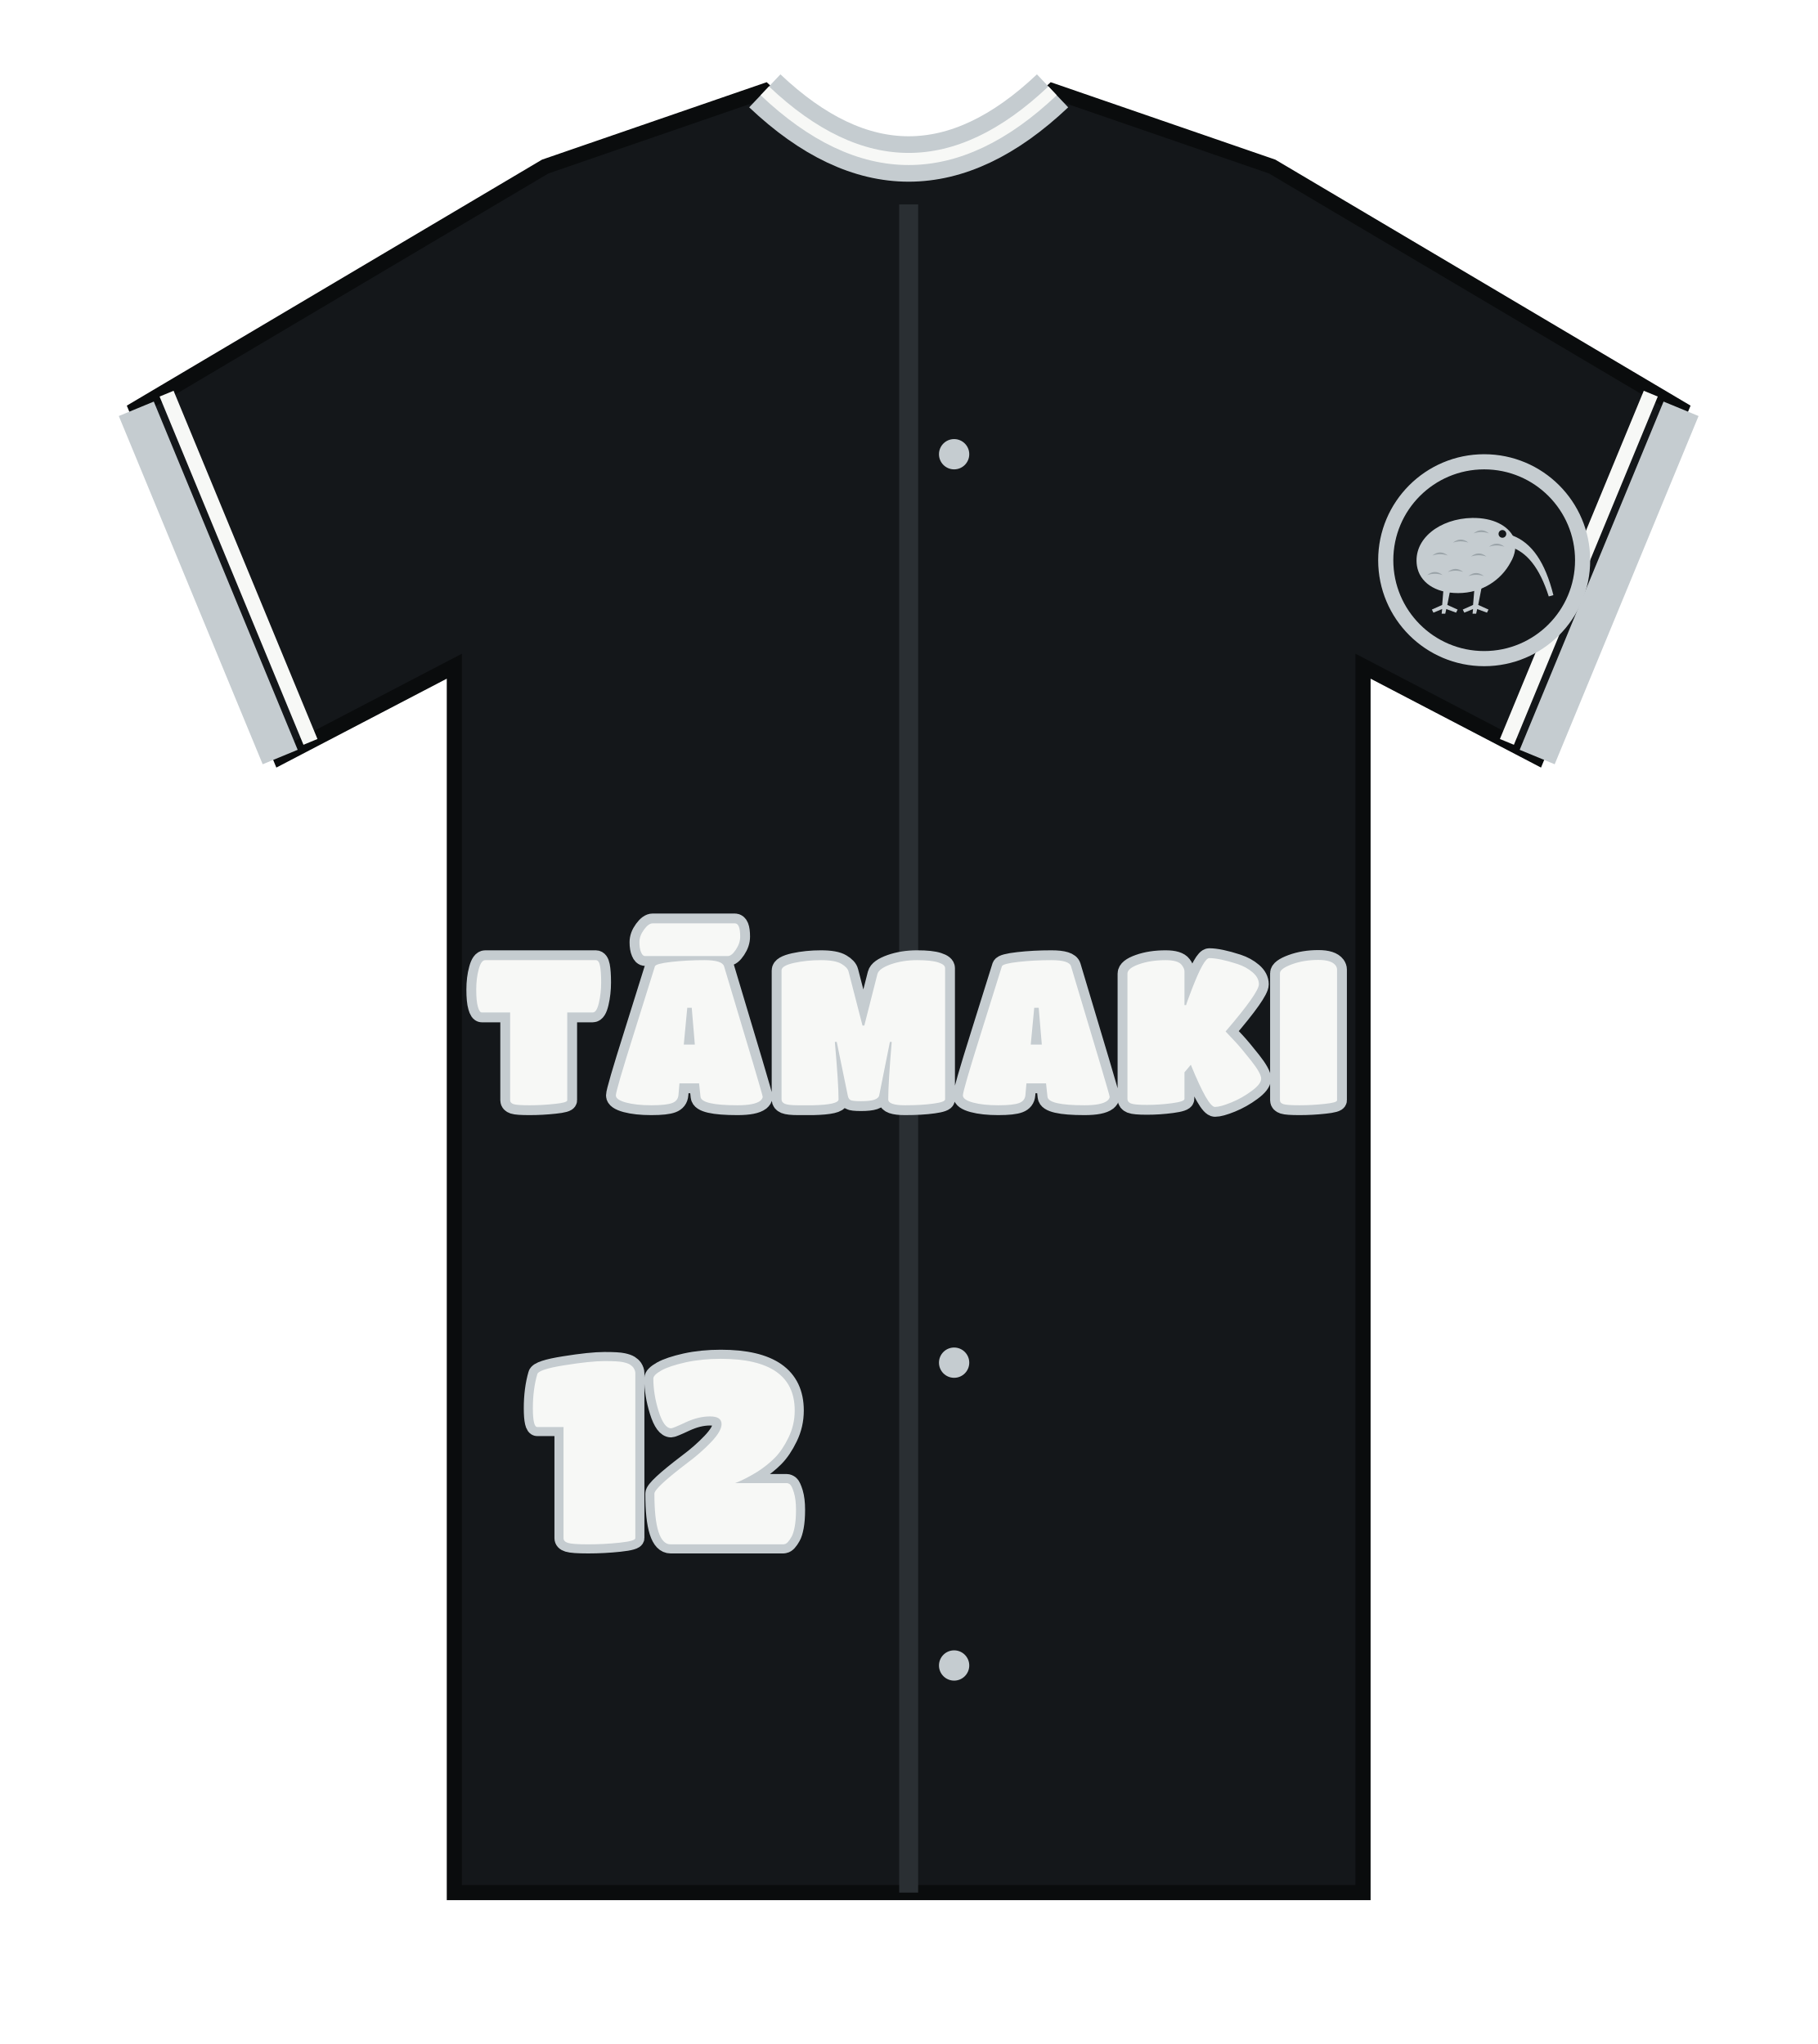
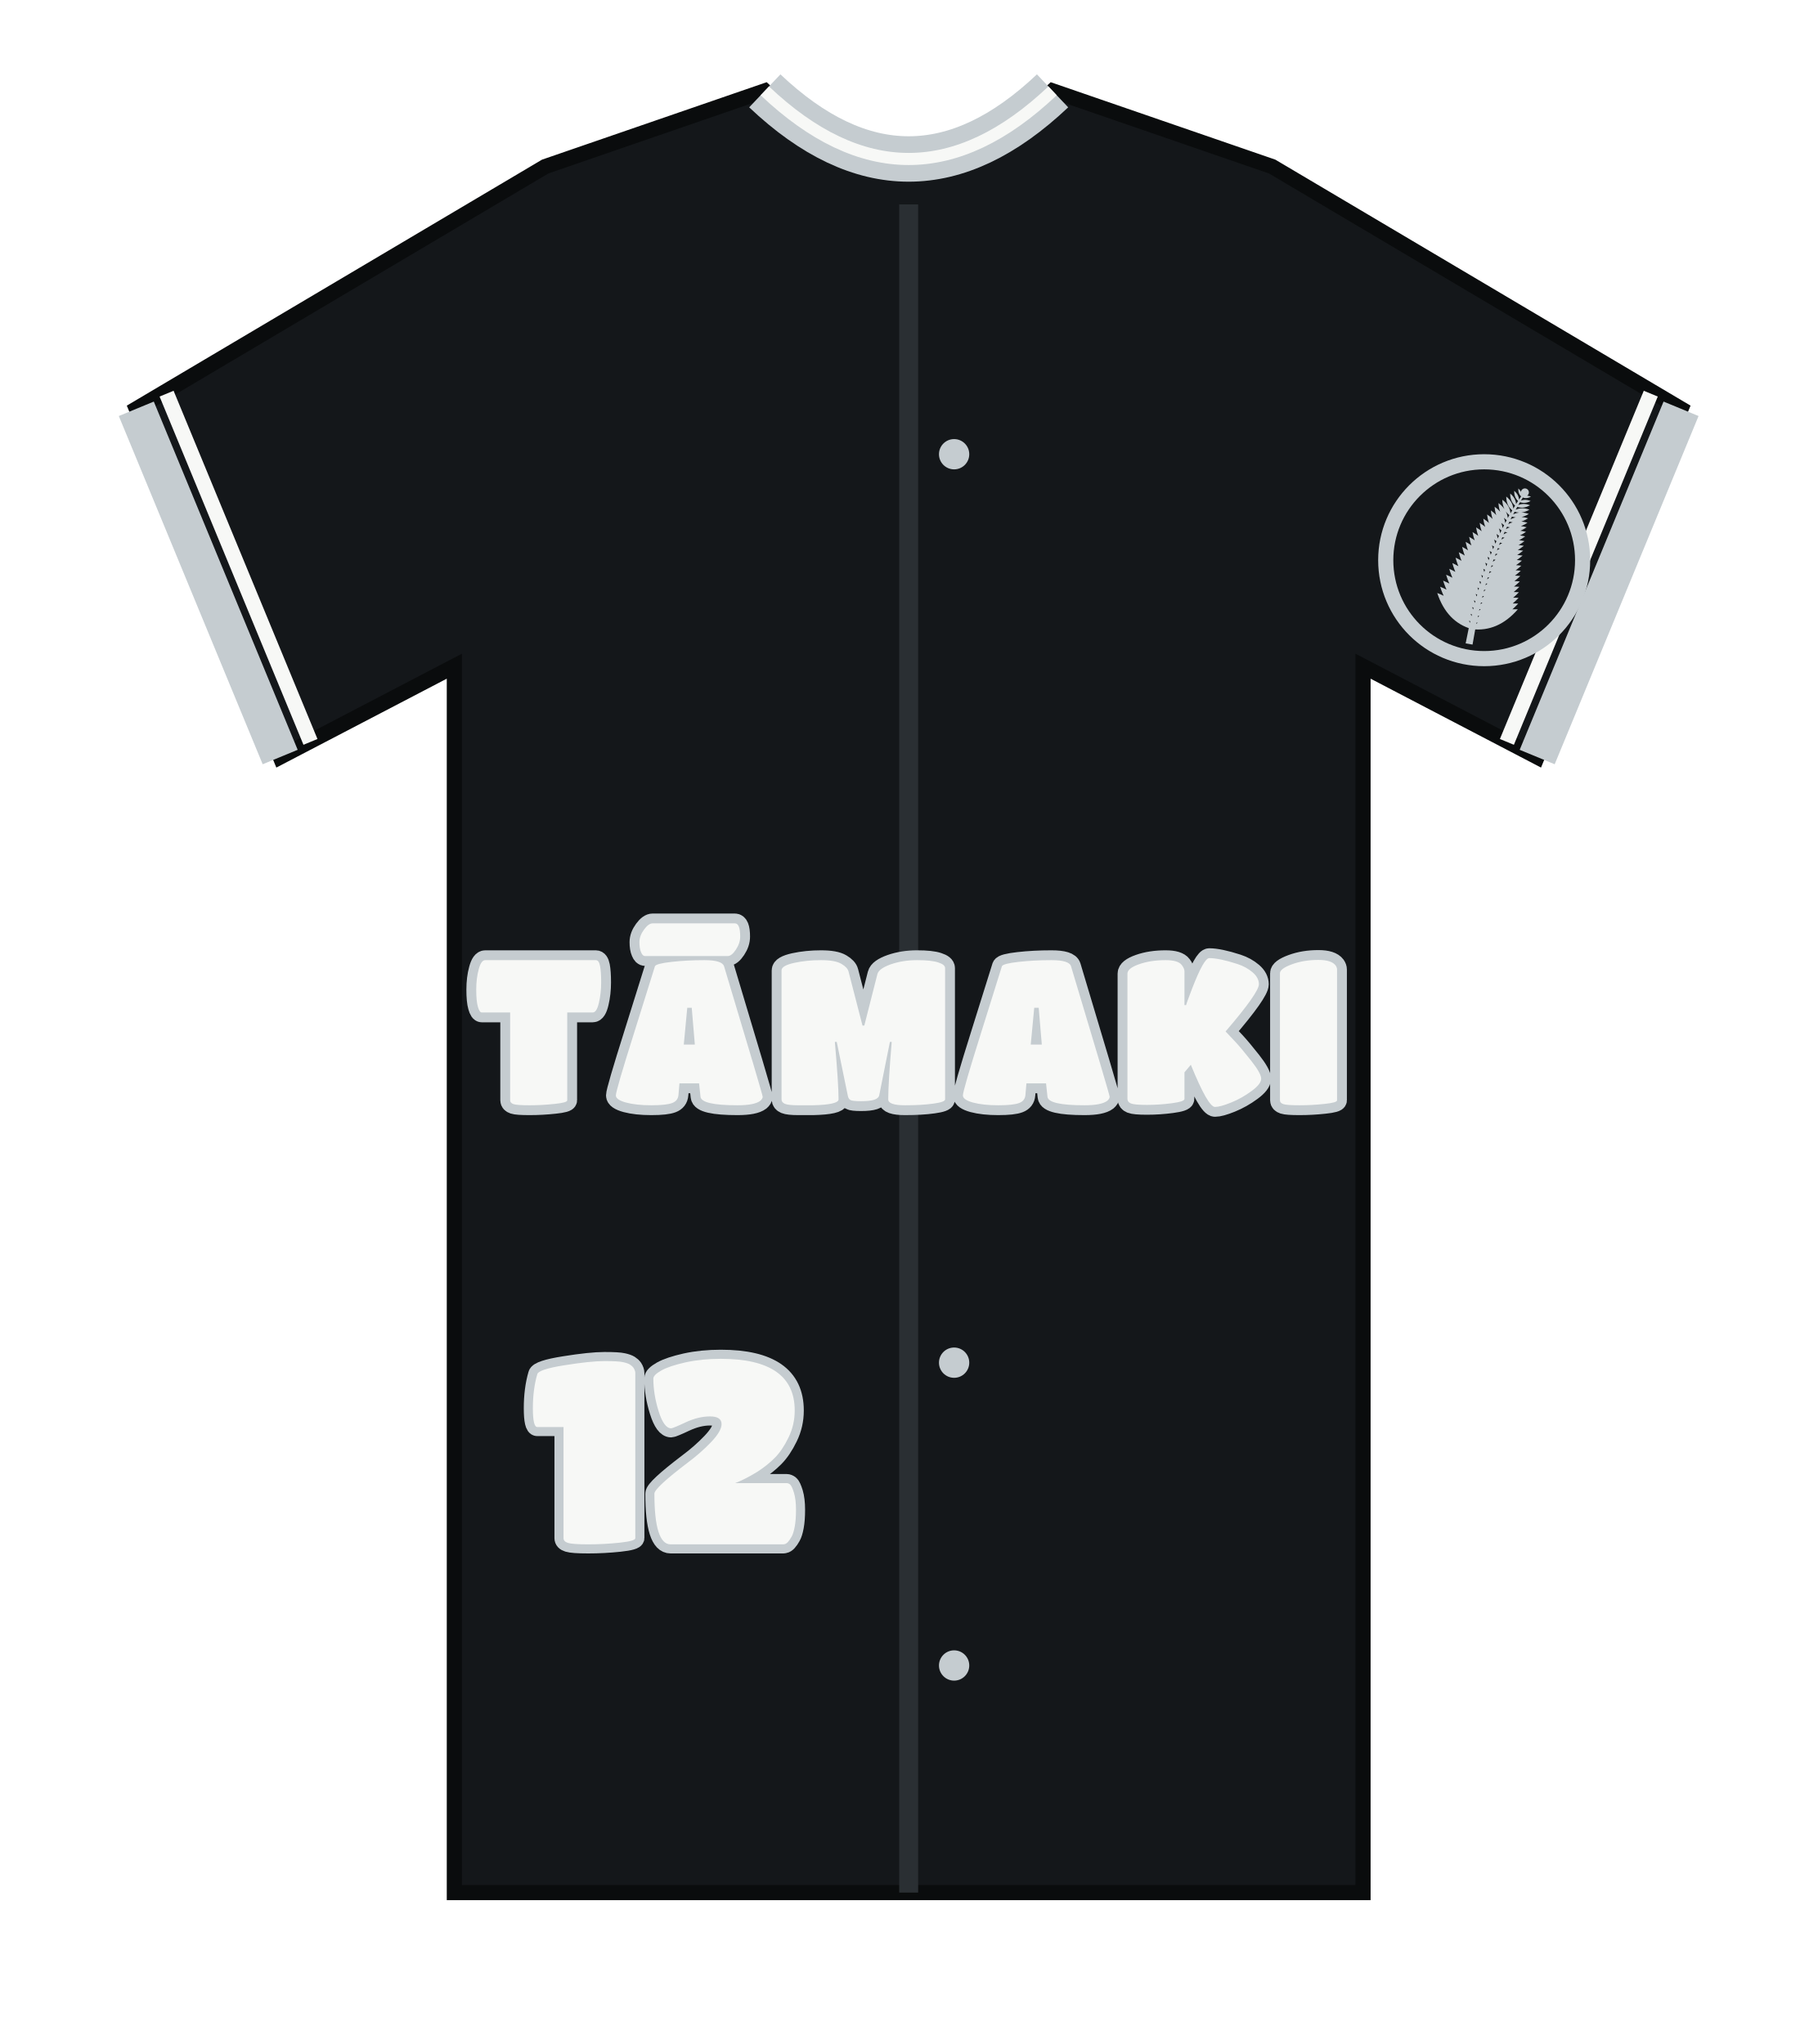
<svg xmlns="http://www.w3.org/2000/svg" viewBox="0 0 240 270" width="240" height="270" role="img" aria-label="Auckland jersey away">
  <defs>
    <path id="jersey" d="M72 22 L101 12 Q120 30 139 12 L168 22 L222 54 L203 100 L180 88 L180 250 L60 250 L60 88 L37 100 L18 54 Z" />
-     <path id="kw-body" d="M8 26 C6.4 15.5 17 7.6 29.5 7.4 C37.6 7.3 43.4 10.4 45.6 15 C46.8 18 46.2 21.6 44.4 24.6 C40.8 31.4 33.4 36.6 24 36.6 C14.8 36.6 9 32.2 8 26 Z" />
-     <path id="kw-beak" d="M45 14.2 C52.6 17 57.8 24.6 61 37.4 L59.2 37.9 C55.6 26.6 50.6 20.6 44.2 18.6 Z" />
-     <path id="kw-legs" d="M18.4 34 H21.2 L19.8 41.2 L23.8 43 L23.2 44.2 L19.4 42.8 L19 44.6 H17.6 L17.8 42.8 L14.4 44.2 L13.8 43 L17.8 41.2 Z M30.4 34 H33.2 L31.8 41.2 L35.8 43 L35.2 44.2 L31.4 42.8 L31 44.6 H29.6 L29.8 42.8 L26.4 44.2 L25.8 43 L29.8 41.2 Z" />
-     <path id="kw-eye" d="M41.2 13.6 m-1.5 0 a1.5 1.5 0 1 0 3 0 a1.5 1.5 0 1 0 -3 0 Z" />
-     <path id="kw-feathers" d="M14 22 Q17 19.6 20 22 Q17 21 14 22 Z M22 17 Q25 14.6 28 17 Q25 16 22 17 Z M30 13.4 Q33 11 36 13.4 Q33 12.4 30 13.4 Z M20 28.4 Q23 26 26 28.4 Q23 27.4 20 28.4 Z M29 22.4 Q32 20 35 22.4 Q32 21.4 29 22.4 Z M36 18.6 Q39 16.2 42 18.6 Q39 17.6 36 18.6 Z M12 29.6 Q15 27.2 18 29.6 Q15 28.6 12 29.6 Z M28 30 Q31 27.6 34 30 Q31 29 28 30 Z" />
+     <path id="fern" d="M2.2 0 L2.2 -11.7 L2.6 -23.1 L3.3 -34 L4.4 -44.6 L5.9 -54.8 L7.7 -64.5 L9.9 -73.9 L12.4 -82.9 L15.3 -91.5 L18.5 -99.8 L17.5 -100.2 L13.9 -92.1 L10.6 -83.5 L7.8 -74.5 L5.3 -65.1 L3.1 -55.2 L1.3 -45 L-0.1 -34.4 L-1.2 -23.3 L-1.9 -11.9 L-2.2 0 Z M0.1 -9.5 Q16.5 -10.4 26.4 -26.8 Q7.4 -24.1 0.1 -9.5 Z M0.1 -9.5 Q-6.5 -24.5 -25.3 -28.1 Q-16.2 -11.2 0.1 -9.5 Z M0.3 -13.9 Q16.1 -14.7 26 -30.4 Q7.5 -28 0.3 -13.9 Z M0.3 -13.9 Q-6 -28.5 -24.2 -32.3 Q-15.5 -15.8 0.3 -13.9 Z M0.4 -18.3 Q15.8 -18.8 25.6 -34 Q7.7 -31.9 0.4 -18.3 Z M0.4 -18.3 Q-5.4 -32.5 -23 -36.4 Q-14.8 -20.3 0.4 -18.3 Z M0.7 -22.6 Q15.6 -22.9 25.2 -37.5 Q7.9 -35.7 0.7 -22.6 Z M0.7 -22.6 Q-4.8 -36.5 -21.8 -40.4 Q-14.1 -24.8 0.7 -22.6 Z M1 -26.9 Q15.4 -27 24.9 -40.9 Q8.1 -39.4 1 -26.9 Z M1 -26.9 Q-4.1 -40.3 -20.5 -44.4 Q-13.2 -29.2 1 -26.9 Z M1.3 -31.1 Q15.2 -31 24.6 -44.3 Q8.3 -43.1 1.3 -31.1 Z M1.3 -31.1 Q-3.4 -44.1 -19.2 -48.3 Q-12.4 -33.5 1.3 -31.1 Z M1.7 -35.2 Q15.1 -35 24.3 -47.7 Q8.6 -46.7 1.7 -35.2 Z M1.7 -35.2 Q-2.7 -47.9 -17.8 -52 Q-11.4 -37.7 1.7 -35.2 Z M2.2 -39.3 Q15 -38.9 24 -51 Q9 -50.3 2.2 -39.3 Z M2.2 -39.3 Q-1.9 -51.5 -16.4 -55.7 Q-10.4 -41.9 2.2 -39.3 Z M2.7 -43.3 Q15 -42.7 23.8 -54.2 Q9.4 -53.7 2.7 -43.3 Z M2.7 -43.3 Q-1.1 -55.1 -14.9 -59.4 Q-9.4 -46 2.7 -43.3 Z M3.2 -47.3 Q15 -46.6 23.6 -57.4 Q9.8 -57.2 3.2 -47.3 Z M3.2 -47.3 Q-0.2 -58.6 -13.3 -62.9 Q-8.3 -50 3.2 -47.3 Z M3.9 -51.2 Q15.1 -50.3 23.5 -60.6 Q10.2 -60.5 3.9 -51.2 Z M3.9 -51.2 Q0.8 -62.1 -11.7 -66.4 Q-7.1 -54 3.9 -51.2 Z M4.5 -55.1 Q15.2 -54.1 23.3 -63.7 Q10.7 -63.8 4.5 -55.1 Z M4.5 -55.1 Q1.7 -65.5 -10.1 -69.7 Q-5.9 -57.9 4.5 -55.1 Z M5.2 -58.9 Q15.4 -57.8 23.2 -66.8 Q11.3 -67.1 5.2 -58.9 Z M5.2 -58.9 Q2.8 -68.8 -8.4 -73 Q-4.6 -61.7 5.2 -58.9 Z M6 -62.6 Q15.6 -61.4 23.1 -69.8 Q11.8 -70.3 6 -62.6 Z M6 -62.6 Q3.8 -72 -6.7 -76.2 Q-3.2 -65.4 6 -62.6 Z M6.8 -66.3 Q15.8 -65 23 -72.8 Q12.4 -73.4 6.8 -66.3 Z M6.8 -66.3 Q4.9 -75.2 -4.9 -79.2 Q-1.8 -69.1 6.8 -66.3 Z M7.7 -69.9 Q16.1 -68.5 23 -75.7 Q13.1 -76.5 7.7 -69.9 Z M7.7 -69.9 Q6.1 -78.2 -3 -82.2 Q-0.3 -72.7 7.7 -69.9 Z M8.6 -73.5 Q16.4 -72.1 22.9 -78.6 Q13.7 -79.5 8.6 -73.5 Z M8.6 -73.5 Q7.2 -81.2 -1.1 -85.1 Q1.2 -76.2 8.6 -73.5 Z M9.6 -77 Q16.7 -75.5 22.9 -81.5 Q14.4 -82.4 9.6 -77 Z M9.6 -77 Q8.5 -84.2 0.8 -87.8 Q2.8 -79.6 9.6 -77 Z M10.6 -80.4 Q17.1 -79 22.8 -84.3 Q15.1 -85.3 10.6 -80.4 Z M10.6 -80.4 Q9.7 -87 2.8 -90.5 Q4.5 -82.9 10.6 -80.4 Z M11.7 -83.8 Q17.5 -82.4 22.8 -87.1 Q15.8 -88.2 11.7 -83.8 Z M11.7 -83.8 Q11 -89.8 4.8 -93 Q6.2 -86.2 11.7 -83.8 Z M12.9 -87.1 Q18 -85.8 22.7 -89.8 Q16.6 -90.9 12.9 -87.1 Z M12.9 -87.1 Q12.3 -92.4 6.9 -95.4 Q8 -89.3 12.9 -87.1 Z M14 -90.4 Q18.5 -89.2 22.6 -92.6 Q17.3 -93.6 14 -90.4 Z M14 -90.4 Q13.7 -95 9 -97.7 Q9.9 -92.4 14 -90.4 Z M15.3 -93.6 Q19 -92.5 22.5 -95.3 Q18.1 -96.2 15.3 -93.6 Z M15.3 -93.6 Q15.1 -97.5 11.2 -99.8 Q11.9 -95.3 15.3 -93.6 Z M16.6 -96.8 Q19.4 -95.8 22.2 -98 Q18.8 -98.8 16.6 -96.8 Z M16.6 -96.8 Q16.5 -99.8 13.5 -101.7 Q13.9 -98.2 16.6 -96.8 Z M18 -100 m-2.5 0 a2.5 2.5 0 1 0 5 0 a2.5 2.5 0 1 0 -5 0 Z" />
  </defs>
  <use href="#jersey" fill="#14171A" stroke="#0A0C0D" stroke-width="2" />
  <path d="M101 12 Q120 30 139 12" fill="none" stroke="#C5CCD0" stroke-width="6" />
  <path d="M101 12 Q120 30 139 12" fill="none" stroke="#F7F8F6" stroke-width="1.6" />
  <path d="M120 27 V250" stroke="#2A2F33" stroke-width="2.5" />
  <g fill="#C5CCD0">
    <circle cx="126" cy="60" r="2" />
    <circle cx="126" cy="180" r="2" />
    <circle cx="126" cy="220" r="2" />
  </g>
  <path d="M37 100 L18 54" stroke="#C5CCD0" stroke-width="5" />
  <path d="M203 100 L222 54" stroke="#C5CCD0" stroke-width="5" />
  <path d="M41 98 L22 52" stroke="#F7F8F6" stroke-width="2" />
  <path d="M199 98 L218 52" stroke="#F7F8F6" stroke-width="2" />
  <path d="M67.37 145.35V133.74H63.62Q63.32 133.74 63.11 132.99Q62.89 132.23 62.89 130.73Q62.89 129.23 63.22 128.03Q63.54 126.83 64.08 126.83H78.69Q79.09 126.83 79.24 127.59Q79.39 128.34 79.39 129.77Q79.39 131.2 79.09 132.47Q78.8 133.74 78.28 133.74H74.91V145.35Q74.91 145.65 73.25 145.82Q71.59 146 69.93 146Q68.27 146 67.82 145.85Q67.37 145.7 67.37 145.35Z M81.33 144.7Q81.33 144.06 83.74 136.43Q86.14 128.8 86.49 127.64Q86.63 127.29 88.67 127.06Q90.7 126.83 93.04 126.83Q95.37 126.83 95.62 127.64Q100.72 144.6 100.72 144.87Q100.72 145.14 100.4 145.41Q99.64 146 97.4 146Q92.62 146 92.51 144.87L92.32 143.11H89.73L89.6 144.62Q89.54 145.41 88.77 145.7Q88 146 86.01 146Q84.01 146 82.67 145.64Q81.33 145.27 81.33 144.7ZM91.76 137.98 91.35 133.12H90.76L90.3 137.98ZM96.1 126.29H85.17Q84.87 126.29 84.66 125.79Q84.44 125.29 84.44 124.45Q84.44 123.62 85.05 122.79Q85.65 121.97 86.19 121.97H97.05Q97.75 121.97 97.75 123.72Q97.75 124.59 97.18 125.44Q96.62 126.29 96.1 126.29Z M107.36 146Q106.69 146 105.41 146Q104.12 146 103.66 145.81Q103.21 145.62 103.21 145.22V128.18Q103.21 127.56 104.87 127.19Q106.53 126.83 108.42 126.83Q110.31 126.83 111.12 127.32Q111.93 127.8 112.06 128.34L113.9 135.47H114.14L115.87 128.67Q116.06 127.94 117.64 127.38Q119.22 126.83 121.11 126.83Q123 126.83 123.9 127.13Q124.81 127.42 124.81 127.88V145.22Q124.81 145.57 123.27 145.78Q121.73 146 119.51 146Q117.3 146 117.3 145.22Q117.3 143.08 117.76 137.63H117.52L116.11 144.68Q116.03 145.08 115.45 145.27Q114.87 145.46 113.71 145.46Q112.55 145.46 112.29 145.3Q112.03 145.14 111.95 144.68L110.5 137.63H110.25Q110.74 143.19 110.74 145.22Q110.74 145.92 107.36 146Z M127.16 144.7Q127.16 144.06 129.56 136.43Q131.96 128.8 132.31 127.64Q132.45 127.29 134.49 127.06Q136.52 126.83 138.86 126.83Q141.2 126.83 141.44 127.64Q146.54 144.6 146.54 144.87Q146.54 145.14 146.22 145.41Q145.46 146 143.22 146Q138.44 146 138.33 144.87L138.14 143.11H135.55L135.42 144.62Q135.36 145.41 134.59 145.7Q133.82 146 131.83 146Q129.83 146 128.49 145.64Q127.16 145.27 127.16 144.7ZM137.58 137.98 137.17 133.12H136.58L136.12 137.98Z M148.89 145.16V128.61Q148.89 127.91 150.42 127.37Q151.94 126.83 153.94 126.83Q155.59 126.83 156.07 127.48Q156.42 127.94 156.42 128.31V132.77H156.64Q156.64 132.63 157.45 130.53Q158.99 126.56 159.69 126.56Q161.01 126.56 163.42 127.34Q164.58 127.72 165.42 128.44Q166.25 129.15 166.25 130.02Q166.25 130.56 165.16 132.11Q164.07 133.66 161.85 136.25Q162.36 136.79 163.15 137.63Q163.93 138.47 165.24 140.13Q166.55 141.79 166.55 142.49Q166.55 143.19 165.28 144.12Q164.01 145.06 162.58 145.64Q161.15 146.22 160.45 146.22Q159.99 146.22 159.19 144.83Q158.4 143.44 157.26 140.65L156.42 141.65V145.16Q156.42 145.51 154.76 145.73Q153.1 145.95 151.46 145.95Q149.81 145.95 149.35 145.76Q148.89 145.57 148.89 145.16Z M169.03 145.35V128.56Q169.03 127.96 170.6 127.38Q172.17 126.8 174.11 126.8Q175.84 126.8 176.38 127.53Q176.57 127.8 176.57 128.07V145.35Q176.57 145.65 174.92 145.82Q173.27 146 171.61 146Q169.95 146 169.49 145.85Q169.03 145.7 169.03 145.35Z" fill="#F7F8F6" stroke="#C5CCD0" stroke-width="2.6" stroke-linejoin="round" paint-order="stroke" />
  <path d="M74.42 203.18V188.5H70.95Q70.37 188.5 70.37 186.01Q70.37 183.53 70.95 181.53Q71.12 180.88 74.55 180.34Q77.99 179.79 79.82 179.79Q81.66 179.79 82.27 179.93Q82.88 180.06 83.19 180.25Q83.49 180.44 83.66 180.68Q83.9 181.05 83.9 181.39V203.18Q83.9 203.56 81.83 203.78Q79.75 204 77.68 204Q75.61 204 75.01 203.81Q74.42 203.63 74.42 203.18Z M88.63 188.67Q87.68 188.67 86.98 186.42Q86.28 184.18 86.28 182.1Q86.28 181.63 87.34 181.03Q88.39 180.44 90.53 179.96Q92.67 179.49 95.19 179.49Q104.95 179.49 104.95 186.32Q104.95 188.22 104.13 189.89Q103.32 191.56 102.33 192.56Q101.34 193.56 100.02 194.41Q98.49 195.36 97.09 195.91H103.89Q104.1 195.91 104.34 196.09Q104.57 196.28 104.85 197.18Q105.12 198.08 105.12 199.43Q105.12 200.77 104.95 201.67Q104.78 202.57 104.54 202.98Q104.03 203.9 103.62 203.97L103.45 204H88.56Q86.42 204 86.42 197.3Q86.42 196.55 90.84 193.19Q92.5 191.96 93.9 190.5Q95.29 189.04 95.29 188.12Q95.29 187.1 93.76 187.1Q92.23 187.1 90.55 187.88Q88.87 188.67 88.63 188.67Z" fill="#F7F8F6" stroke="#C5CCD0" stroke-width="2.4" stroke-linejoin="round" paint-order="stroke" />
  <g transform="translate(196 74)">
    <circle r="13" fill="#14171A" stroke="#C5CCD0" stroke-width="2" />
-     <g transform="translate(-11.6 -8.1) scale(0.34)">
-       <use href="#kw-legs" fill="#C5CCD0" />
-       <use href="#kw-beak" fill="#C5CCD0" />
-       <use href="#kw-body" fill="#C5CCD0" />
-       <use href="#kw-feathers" fill="#9AA3A8" />
-       <use href="#kw-eye" fill="#14171A" />
+     <g transform="translate(0 0.5) rotate(10) scale(0.21) translate(-0.6 51.2)">
+       <use href="#fern" fill="#C5CCD0" />
    </g>
  </g>
</svg>
